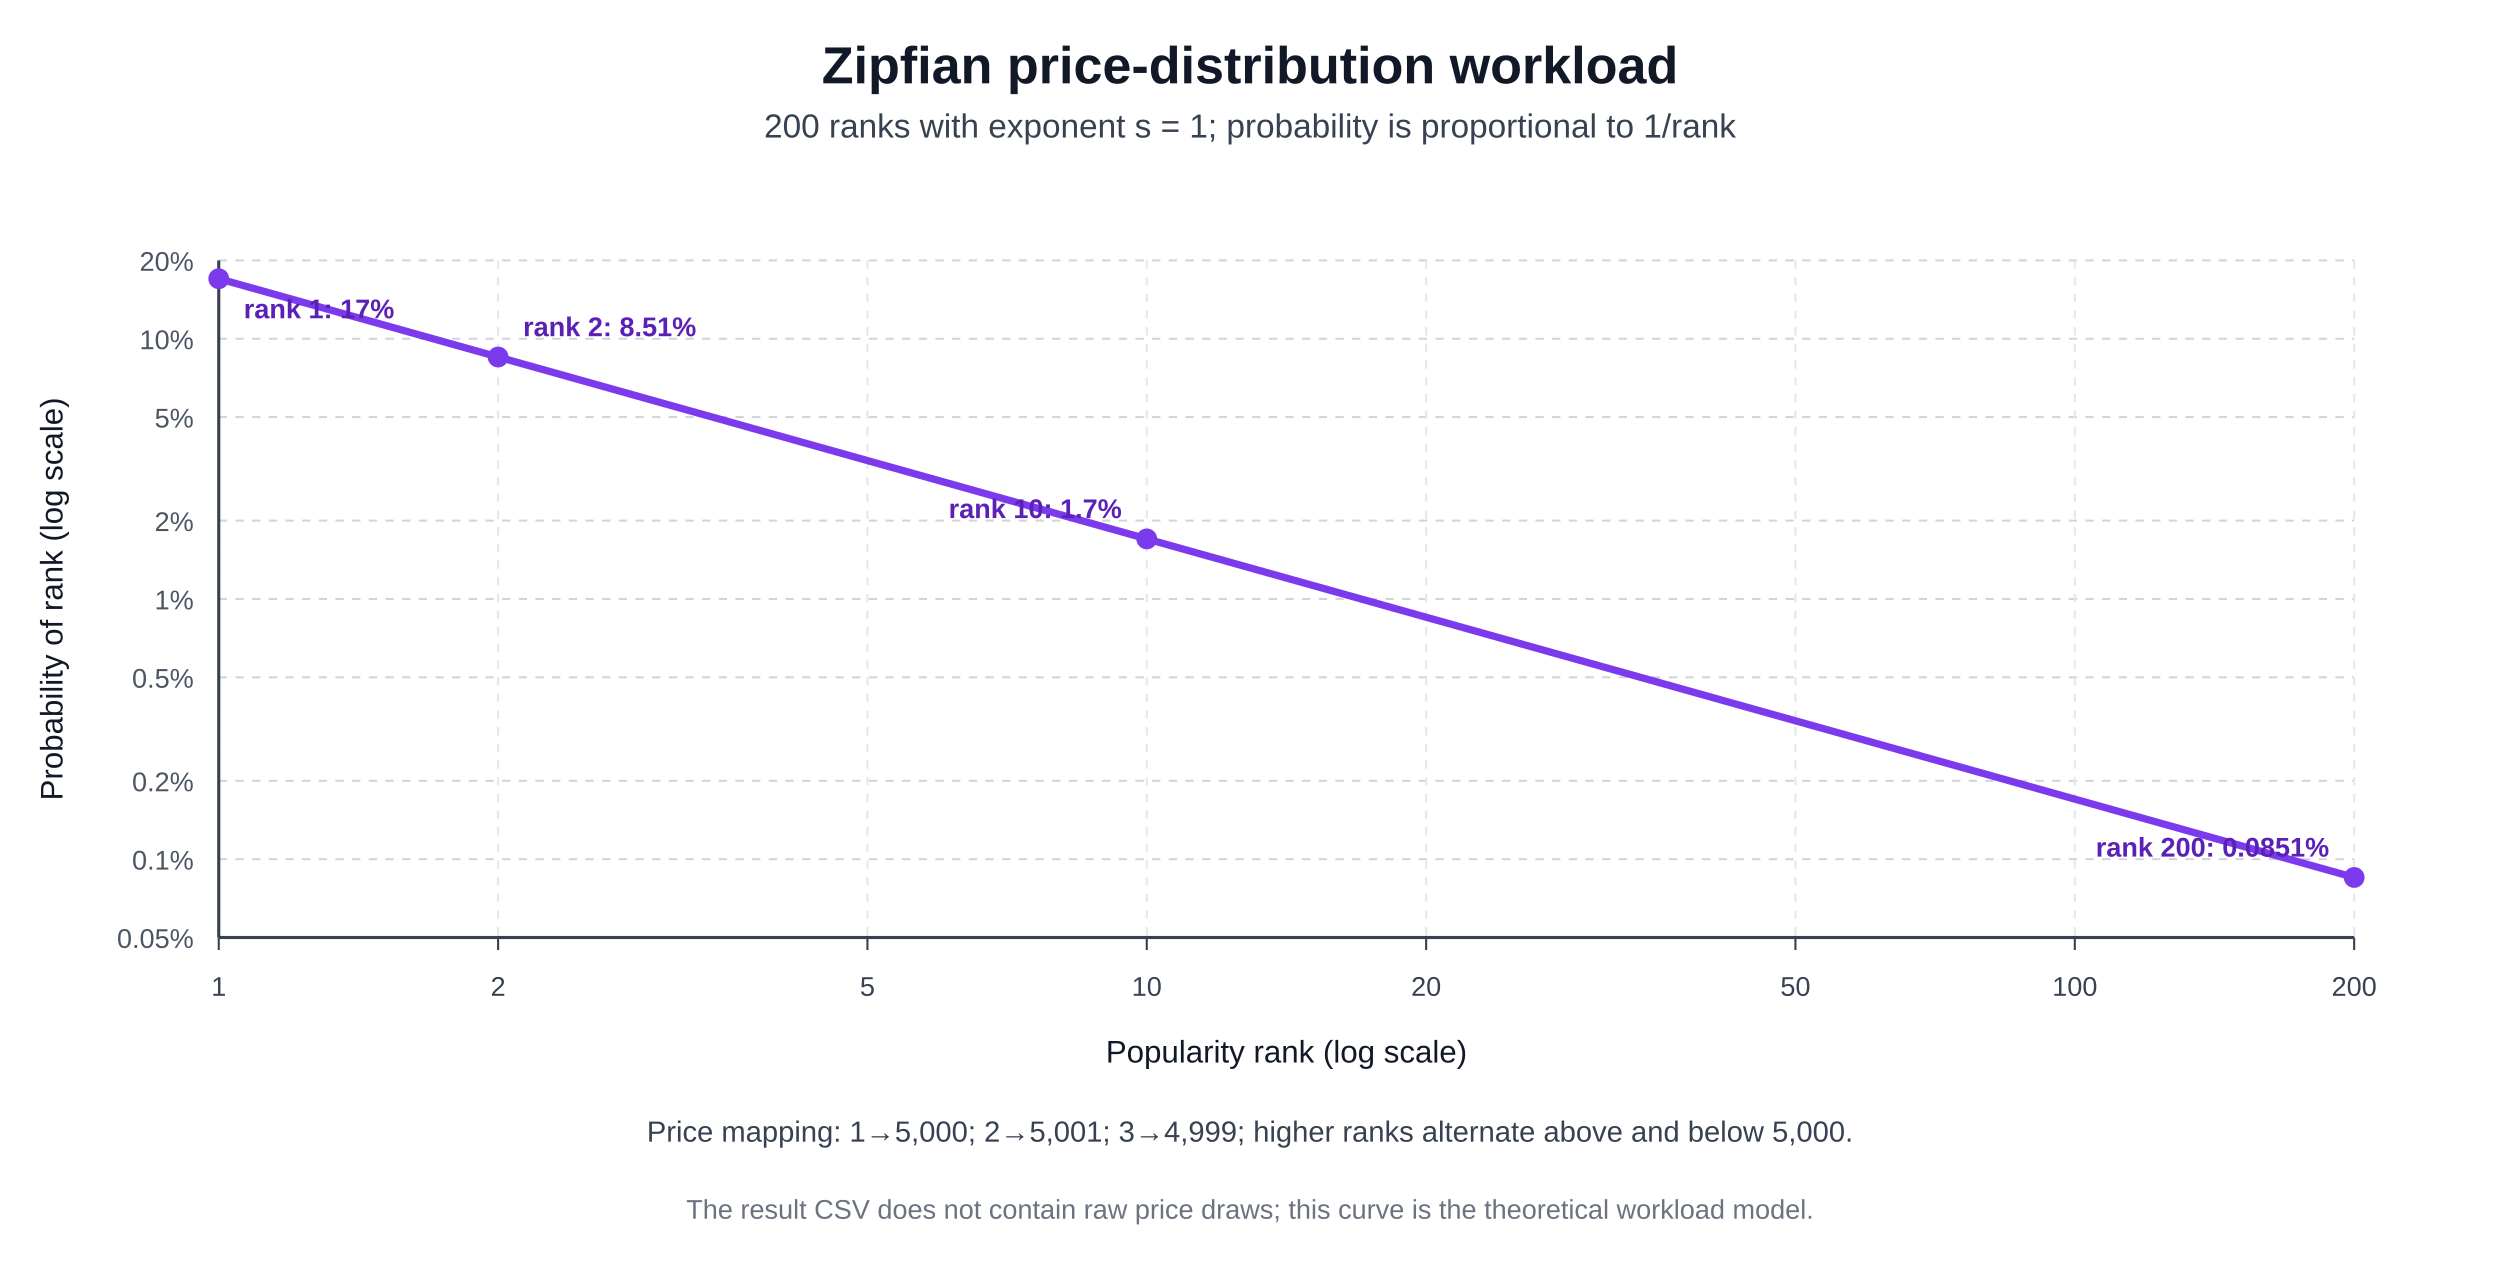
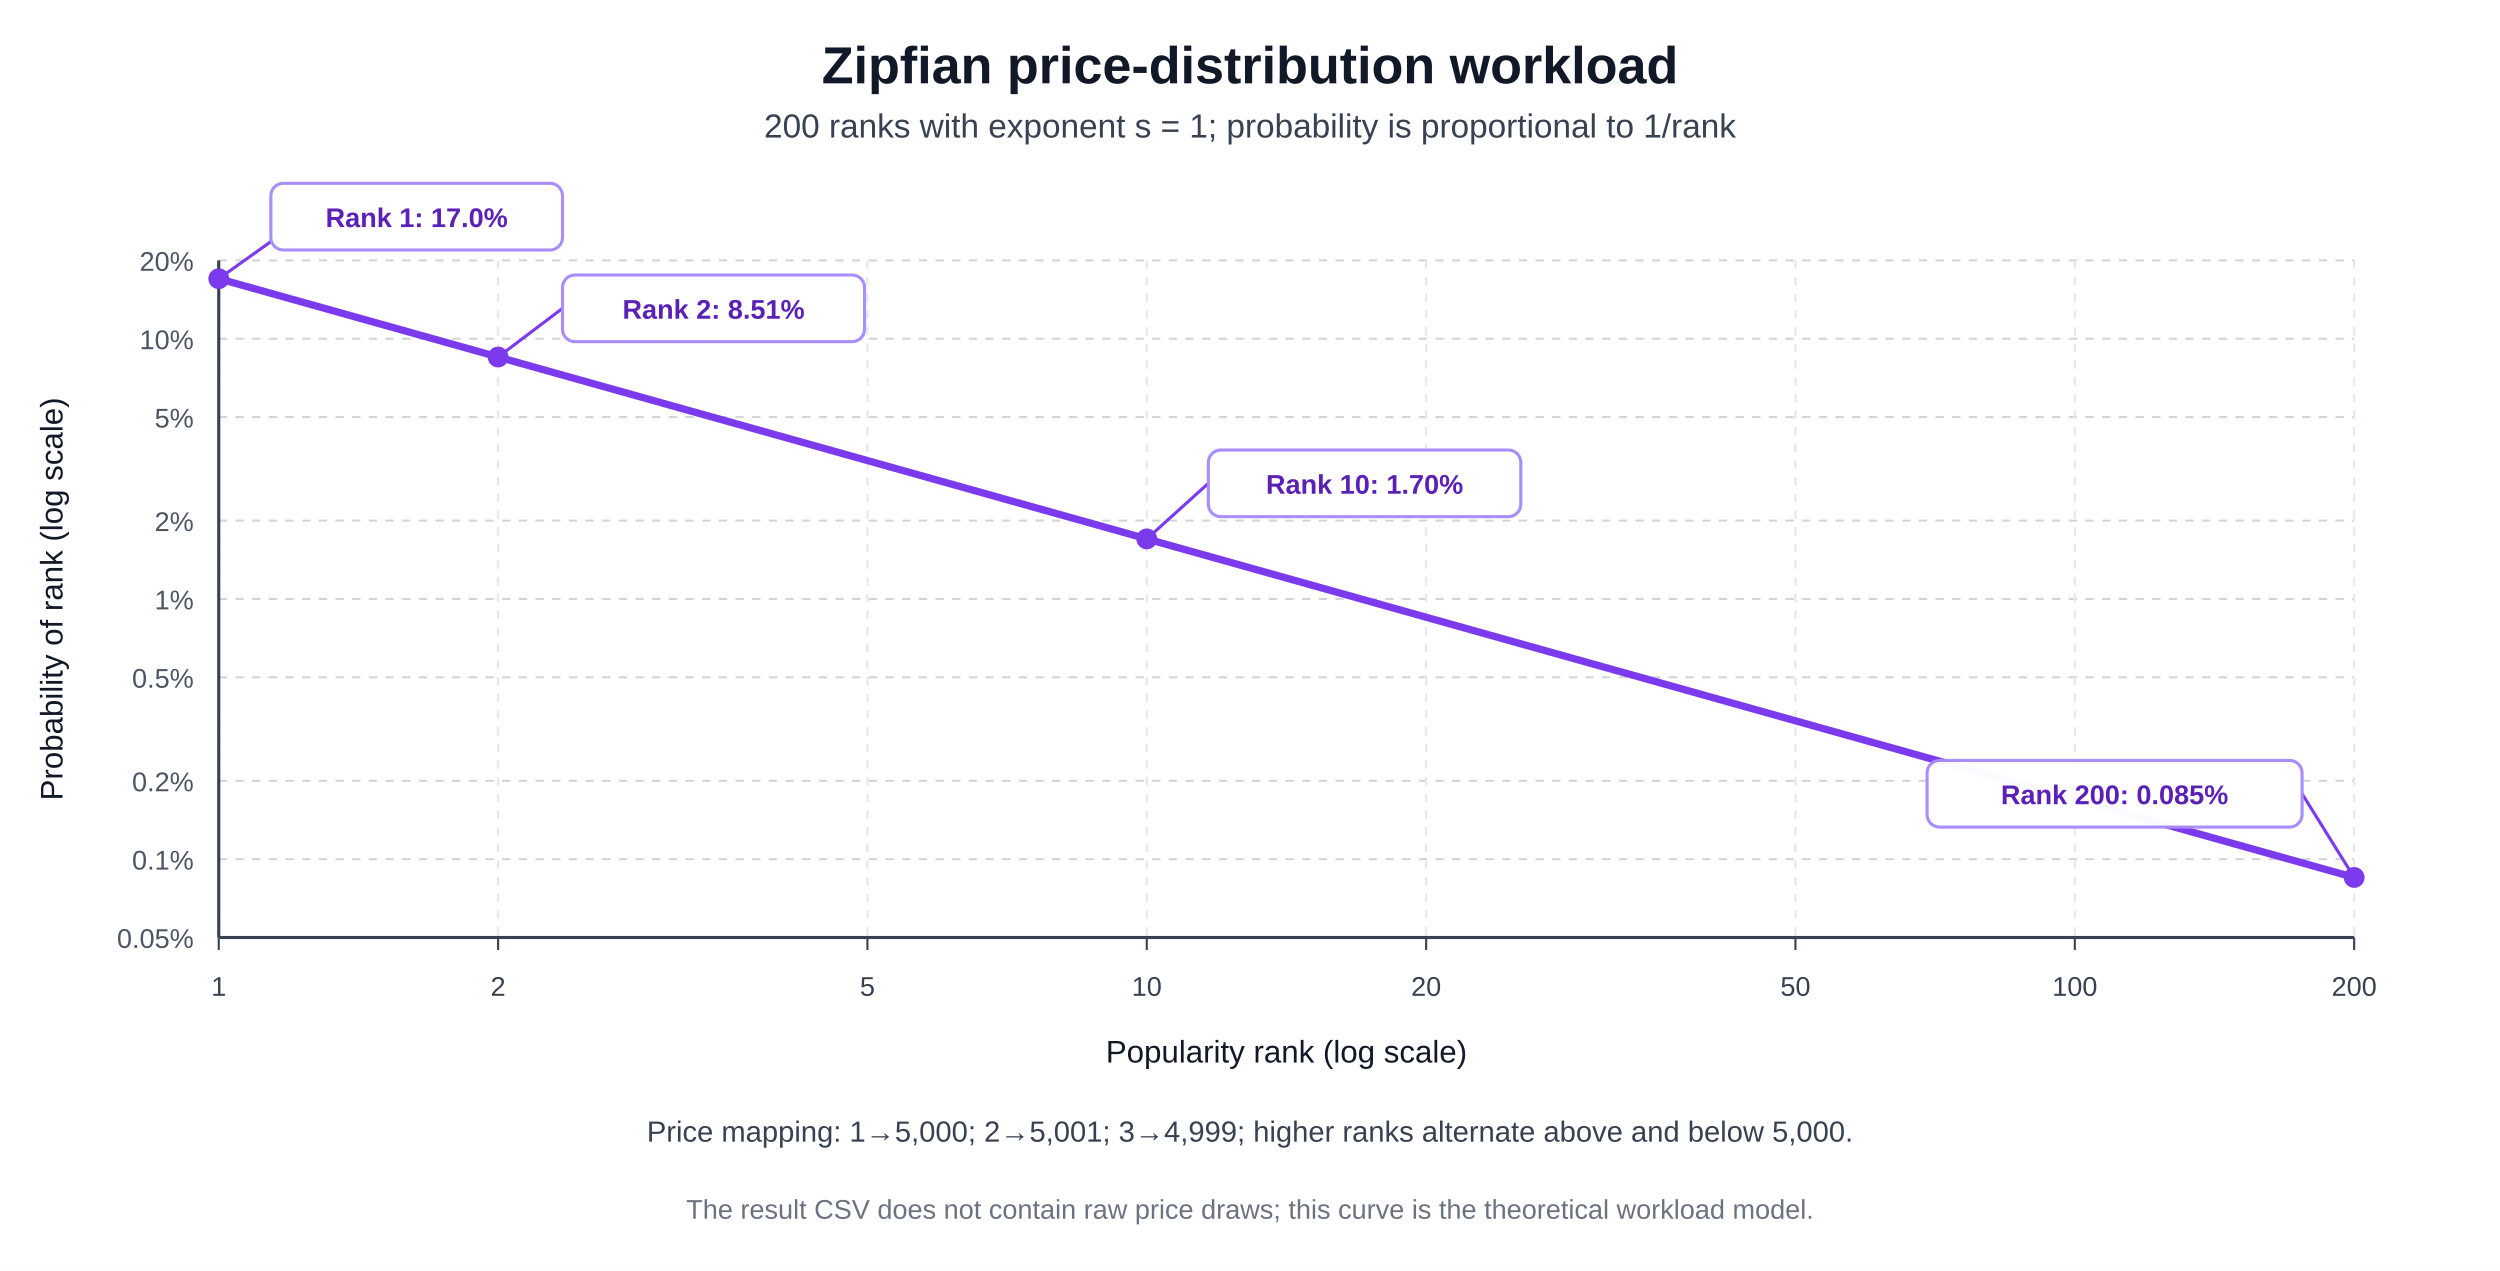
<svg xmlns="http://www.w3.org/2000/svg" width="1200" height="610" viewBox="0 0 1200 610">
  <rect width="100%" height="100%" fill="white" />
  <text x="600.00" y="40.00" font-family="Arial, Helvetica, sans-serif" font-size="25" font-weight="bold" fill="#111827" text-anchor="middle">Zipfian price-distribution workload</text>
  <text x="600.00" y="66.00" font-family="Arial, Helvetica, sans-serif" font-size="16" font-weight="normal" fill="#374151" text-anchor="middle">200 ranks with exponent s = 1; probability is proportional to 1/rank</text>
  <line x1="105.00" y1="450.00" x2="1130.00" y2="450.00" stroke="#D1D5DB" stroke-width="1" stroke-dasharray="4 4" />
  <text x="93.00" y="455.00" font-family="Arial, Helvetica, sans-serif" font-size="13" font-weight="normal" fill="#4B5563" text-anchor="end">0.05%</text>
  <line x1="105.00" y1="412.40" x2="1130.00" y2="412.40" stroke="#D1D5DB" stroke-width="1" stroke-dasharray="4 4" />
  <text x="93.00" y="417.40" font-family="Arial, Helvetica, sans-serif" font-size="13" font-weight="normal" fill="#4B5563" text-anchor="end">0.1%</text>
  <line x1="105.00" y1="374.80" x2="1130.00" y2="374.80" stroke="#D1D5DB" stroke-width="1" stroke-dasharray="4 4" />
  <text x="93.00" y="379.80" font-family="Arial, Helvetica, sans-serif" font-size="13" font-weight="normal" fill="#4B5563" text-anchor="end">0.2%</text>
  <line x1="105.00" y1="325.10" x2="1130.00" y2="325.10" stroke="#D1D5DB" stroke-width="1" stroke-dasharray="4 4" />
  <text x="93.00" y="330.10" font-family="Arial, Helvetica, sans-serif" font-size="13" font-weight="normal" fill="#4B5563" text-anchor="end">0.5%</text>
  <line x1="105.00" y1="287.50" x2="1130.00" y2="287.50" stroke="#D1D5DB" stroke-width="1" stroke-dasharray="4 4" />
  <text x="93.00" y="292.50" font-family="Arial, Helvetica, sans-serif" font-size="13" font-weight="normal" fill="#4B5563" text-anchor="end">1%</text>
  <line x1="105.00" y1="249.90" x2="1130.00" y2="249.90" stroke="#D1D5DB" stroke-width="1" stroke-dasharray="4 4" />
  <text x="93.00" y="254.90" font-family="Arial, Helvetica, sans-serif" font-size="13" font-weight="normal" fill="#4B5563" text-anchor="end">2%</text>
  <line x1="105.00" y1="200.20" x2="1130.00" y2="200.20" stroke="#D1D5DB" stroke-width="1" stroke-dasharray="4 4" />
  <text x="93.00" y="205.20" font-family="Arial, Helvetica, sans-serif" font-size="13" font-weight="normal" fill="#4B5563" text-anchor="end">5%</text>
  <line x1="105.00" y1="162.60" x2="1130.00" y2="162.60" stroke="#D1D5DB" stroke-width="1" stroke-dasharray="4 4" />
  <text x="93.00" y="167.60" font-family="Arial, Helvetica, sans-serif" font-size="13" font-weight="normal" fill="#4B5563" text-anchor="end">10%</text>
  <line x1="105.00" y1="125.00" x2="1130.00" y2="125.00" stroke="#D1D5DB" stroke-width="1" stroke-dasharray="4 4" />
  <text x="93.00" y="130.00" font-family="Arial, Helvetica, sans-serif" font-size="13" font-weight="normal" fill="#4B5563" text-anchor="end">20%</text>
  <line x1="105.00" y1="125.00" x2="105.00" y2="450.00" stroke="#E5E7EB" stroke-width="1" stroke-dasharray="4 4" />
  <line x1="105.00" y1="450.00" x2="105.00" y2="456.00" stroke="#374151" stroke-width="1" />
  <text x="105.00" y="478.00" font-family="Arial, Helvetica, sans-serif" font-size="13" font-weight="normal" fill="#374151" text-anchor="middle">1</text>
  <line x1="239.09" y1="125.00" x2="239.09" y2="450.00" stroke="#E5E7EB" stroke-width="1" stroke-dasharray="4 4" />
  <line x1="239.09" y1="450.00" x2="239.09" y2="456.00" stroke="#374151" stroke-width="1" />
  <text x="239.09" y="478.00" font-family="Arial, Helvetica, sans-serif" font-size="13" font-weight="normal" fill="#374151" text-anchor="middle">2</text>
  <line x1="416.36" y1="125.00" x2="416.36" y2="450.00" stroke="#E5E7EB" stroke-width="1" stroke-dasharray="4 4" />
  <line x1="416.36" y1="450.00" x2="416.36" y2="456.00" stroke="#374151" stroke-width="1" />
  <text x="416.36" y="478.00" font-family="Arial, Helvetica, sans-serif" font-size="13" font-weight="normal" fill="#374151" text-anchor="middle">5</text>
  <line x1="550.45" y1="125.00" x2="550.45" y2="450.00" stroke="#E5E7EB" stroke-width="1" stroke-dasharray="4 4" />
  <line x1="550.45" y1="450.00" x2="550.45" y2="456.00" stroke="#374151" stroke-width="1" />
  <text x="550.45" y="478.00" font-family="Arial, Helvetica, sans-serif" font-size="13" font-weight="normal" fill="#374151" text-anchor="middle">10</text>
  <line x1="684.55" y1="125.00" x2="684.55" y2="450.00" stroke="#E5E7EB" stroke-width="1" stroke-dasharray="4 4" />
  <line x1="684.55" y1="450.00" x2="684.55" y2="456.00" stroke="#374151" stroke-width="1" />
  <text x="684.55" y="478.00" font-family="Arial, Helvetica, sans-serif" font-size="13" font-weight="normal" fill="#374151" text-anchor="middle">20</text>
  <line x1="861.81" y1="125.00" x2="861.81" y2="450.00" stroke="#E5E7EB" stroke-width="1" stroke-dasharray="4 4" />
  <line x1="861.81" y1="450.00" x2="861.81" y2="456.00" stroke="#374151" stroke-width="1" />
  <text x="861.81" y="478.00" font-family="Arial, Helvetica, sans-serif" font-size="13" font-weight="normal" fill="#374151" text-anchor="middle">50</text>
  <line x1="995.91" y1="125.00" x2="995.91" y2="450.00" stroke="#E5E7EB" stroke-width="1" stroke-dasharray="4 4" />
  <line x1="995.91" y1="450.00" x2="995.91" y2="456.00" stroke="#374151" stroke-width="1" />
  <text x="995.91" y="478.00" font-family="Arial, Helvetica, sans-serif" font-size="13" font-weight="normal" fill="#374151" text-anchor="middle">100</text>
  <line x1="1130.00" y1="125.00" x2="1130.00" y2="450.00" stroke="#E5E7EB" stroke-width="1" stroke-dasharray="4 4" />
  <line x1="1130.00" y1="450.00" x2="1130.00" y2="456.00" stroke="#374151" stroke-width="1" />
  <text x="1130.00" y="478.00" font-family="Arial, Helvetica, sans-serif" font-size="13" font-weight="normal" fill="#374151" text-anchor="middle">200</text>
  <line x1="105.00" y1="125.00" x2="105.00" y2="450.00" stroke="#374151" stroke-width="1.5" />
  <line x1="105.00" y1="450.00" x2="1130.00" y2="450.00" stroke="#374151" stroke-width="1.5" />
  <polyline points="105.00,133.78 239.09,171.37 317.53,193.37 373.19,208.97 416.36,221.08 451.63,230.97 481.45,239.33 507.28,246.57 530.07,252.96 550.45,258.68 568.89,263.85 585.72,268.57 601.21,272.91 615.55,276.93 628.89,280.67 641.38,284.17 653.11,287.46 664.16,290.56 674.62,293.49 684.55,296.28 693.99,298.92 702.99,301.45 711.59,303.86 719.82,306.17 727.72,308.38 735.30,310.51 742.60,312.55 749.64,314.53 756.43,316.43 762.99,318.27 769.33,320.05 775.47,321.77 781.43,323.44 787.20,325.06 792.81,326.63 798.26,328.16 803.56,329.65 808.72,331.09 813.74,332.50 818.64,333.87 823.42,335.21 828.08,336.52 832.63,337.80 837.08,339.04 841.43,340.26 845.68,341.46 849.84,342.62 853.91,343.76 857.90,344.88 861.81,345.98 865.64,347.05 869.40,348.11 873.08,349.14 876.70,350.15 880.25,351.15 883.74,352.13 887.16,353.09 890.52,354.03 893.83,354.96 897.08,355.87 900.28,356.77 903.43,357.65 906.52,358.52 909.57,359.37 912.57,360.21 915.52,361.04 918.43,361.85 921.30,362.66 924.12,363.45 926.90,364.23 929.65,365.00 932.35,365.76 935.02,366.51 937.65,367.24 940.25,367.97 942.81,368.69 945.34,369.40 947.84,370.10 950.30,370.79 952.74,371.47 955.14,372.15 957.51,372.81 959.86,373.47 962.18,374.12 964.46,374.76 966.73,375.40 968.96,376.02 971.18,376.64 973.36,377.26 975.52,377.86 977.66,378.46 979.77,379.05 981.87,379.64 983.94,380.22 985.98,380.80 988.01,381.36 990.01,381.93 992.00,382.48 993.96,383.03 995.91,383.58 997.83,384.12 999.74,384.65 1001.62,385.18 1003.49,385.71 1005.34,386.22 1007.18,386.74 1008.99,387.25 1010.79,387.75 1012.58,388.25 1014.34,388.75 1016.09,389.24 1017.83,389.73 1019.55,390.21 1021.25,390.69 1022.94,391.16 1024.62,391.63 1026.28,392.09 1027.93,392.56 1029.56,393.01 1031.18,393.47 1032.78,393.92 1034.37,394.36 1035.95,394.81 1037.52,395.25 1039.07,395.68 1040.62,396.11 1042.15,396.54 1043.66,396.97 1045.17,397.39 1046.66,397.81 1048.14,398.23 1049.62,398.64 1051.08,399.05 1052.52,399.45 1053.96,399.86 1055.39,400.26 1056.81,400.65 1058.21,401.05 1059.61,401.44 1061.00,401.83 1062.38,402.22 1063.74,402.60 1065.10,402.98 1066.45,403.36 1067.79,403.73 1069.12,404.11 1070.44,404.48 1071.75,404.84 1073.05,405.21 1074.35,405.57 1075.63,405.93 1076.91,406.29 1078.18,406.65 1079.44,407.00 1080.69,407.35 1081.93,407.70 1083.17,408.05 1084.40,408.39 1085.62,408.73 1086.83,409.07 1088.04,409.41 1089.23,409.75 1090.42,410.08 1091.61,410.41 1092.78,410.74 1093.95,411.07 1095.12,411.40 1096.27,411.72 1097.42,412.04 1098.56,412.36 1099.69,412.68 1100.82,413.00 1101.94,413.31 1103.06,413.62 1104.17,413.93 1105.27,414.24 1106.37,414.55 1107.46,414.86 1108.54,415.16 1109.62,415.46 1110.69,415.76 1111.75,416.06 1112.81,416.36 1113.87,416.65 1114.92,416.95 1115.96,417.24 1117.00,417.53 1118.03,417.82 1119.06,418.11 1120.08,418.39 1121.09,418.68 1122.10,418.96 1123.11,419.24 1124.11,419.52 1125.10,419.80 1126.09,420.08 1127.08,420.36 1128.06,420.63 1129.03,420.90 1130.00,421.18" fill="none" stroke="#7C3AED" stroke-width="3.5" stroke-linejoin="round" stroke-linecap="round" />
+   <line x1="105.00" y1="133.78" x2="130.00" y2="116.00" stroke="#7C3AED" stroke-width="1.5" />
+   <rect x="130.00" y="88.00" width="140.00" height="32.00" fill="#FFFFFF" stroke="#A78BFA" stroke-width="1.5" opacity="0.97" rx="6" />
  <circle cx="105.00" cy="133.78" r="5.00" fill="#7C3AED" />
-   <text x="117.00" y="152.78" font-family="Arial, Helvetica, sans-serif" font-size="13" font-weight="bold" fill="#5B21B6" text-anchor="start">rank 1: 17%</text>
+   <text x="200.00" y="109.00" font-family="Arial, Helvetica, sans-serif" font-size="13" font-weight="bold" fill="#5B21B6" text-anchor="middle">Rank 1: 17.0%</text>
+   <line x1="239.09" y1="171.37" x2="270.00" y2="148.00" stroke="#7C3AED" stroke-width="1.5" />
+   <rect x="270.00" y="132.00" width="145.00" height="32.00" fill="#FFFFFF" stroke="#A78BFA" stroke-width="1.5" opacity="0.97" rx="6" />
  <circle cx="239.09" cy="171.37" r="5.00" fill="#7C3AED" />
-   <text x="251.09" y="161.37" font-family="Arial, Helvetica, sans-serif" font-size="13" font-weight="bold" fill="#5B21B6" text-anchor="start">rank 2: 8.51%</text>
+   <text x="342.50" y="153.00" font-family="Arial, Helvetica, sans-serif" font-size="13" font-weight="bold" fill="#5B21B6" text-anchor="middle">Rank 2: 8.51%</text>
+   <line x1="550.45" y1="258.68" x2="580.00" y2="232.00" stroke="#7C3AED" stroke-width="1.5" />
+   <rect x="580.00" y="216.00" width="150.00" height="32.00" fill="#FFFFFF" stroke="#A78BFA" stroke-width="1.5" opacity="0.97" rx="6" />
  <circle cx="550.45" cy="258.68" r="5.00" fill="#7C3AED" />
-   <text x="538.45" y="248.68" font-family="Arial, Helvetica, sans-serif" font-size="13" font-weight="bold" fill="#5B21B6" text-anchor="end">rank 10: 1.7%</text>
+   <text x="655.00" y="237.00" font-family="Arial, Helvetica, sans-serif" font-size="13" font-weight="bold" fill="#5B21B6" text-anchor="middle">Rank 10: 1.70%</text>
+   <line x1="1130.00" y1="421.18" x2="1105.00" y2="381.00" stroke="#7C3AED" stroke-width="1.5" />
+   <rect x="925.00" y="365.00" width="180.00" height="32.00" fill="#FFFFFF" stroke="#A78BFA" stroke-width="1.5" opacity="0.97" rx="6" />
  <circle cx="1130.00" cy="421.18" r="5.00" fill="#7C3AED" />
-   <text x="1118.00" y="411.18" font-family="Arial, Helvetica, sans-serif" font-size="13" font-weight="bold" fill="#5B21B6" text-anchor="end">rank 200: 0.0851%</text>
+   <text x="1015.00" y="386.00" font-family="Arial, Helvetica, sans-serif" font-size="13" font-weight="bold" fill="#5B21B6" text-anchor="middle">Rank 200: 0.085%</text>
  <text x="617.50" y="510.00" font-family="Arial, Helvetica, sans-serif" font-size="15" font-weight="normal" fill="#111827" text-anchor="middle">Popularity rank (log scale)</text>
  <text x="30.00" y="287.50" font-family="Arial, Helvetica, sans-serif" font-size="15" font-weight="normal" fill="#111827" text-anchor="middle" transform="rotate(-90.0 30.00 287.50)">Probability of rank (log scale)</text>
  <text x="600.00" y="548.00" font-family="Arial, Helvetica, sans-serif" font-size="14" font-weight="normal" fill="#374151" text-anchor="middle">Price mapping: 1→5,000; 2→5,001; 3→4,999; higher ranks alternate above and below 5,000.</text>
  <text x="600.00" y="585.00" font-family="Arial, Helvetica, sans-serif" font-size="13" font-weight="normal" fill="#6B7280" text-anchor="middle">The result CSV does not contain raw price draws; this curve is the theoretical workload model.</text>
</svg>
